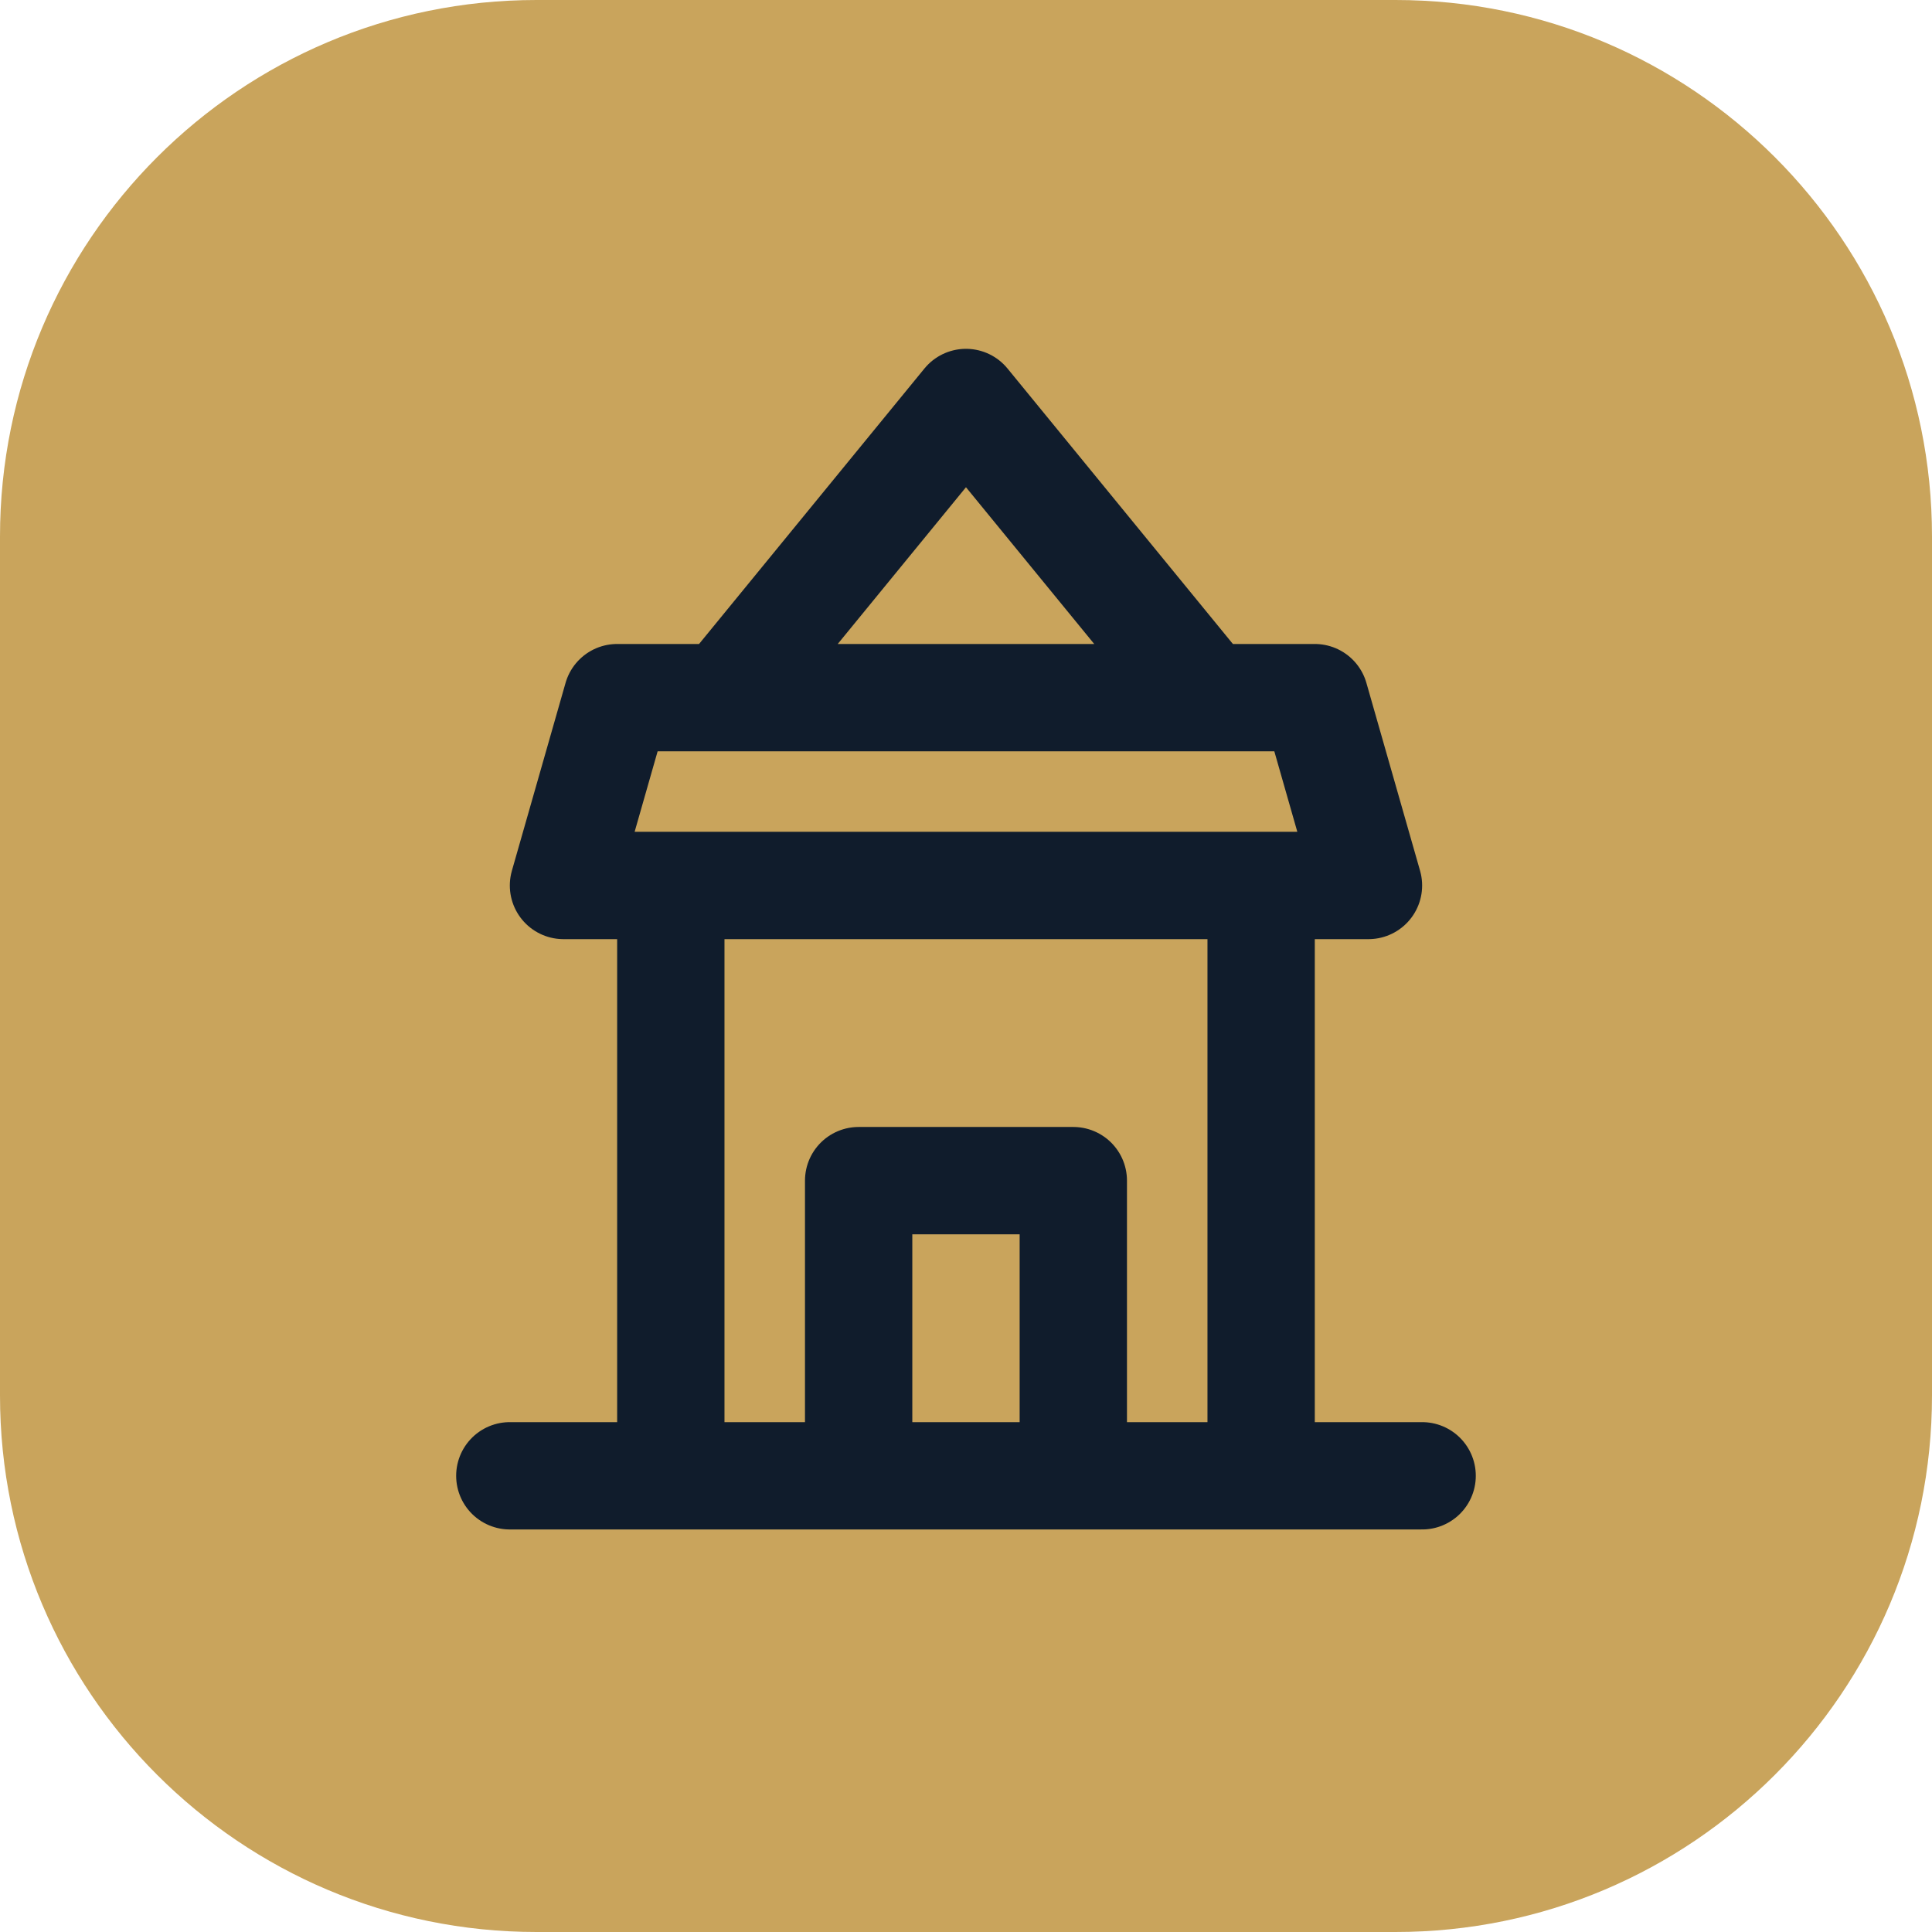
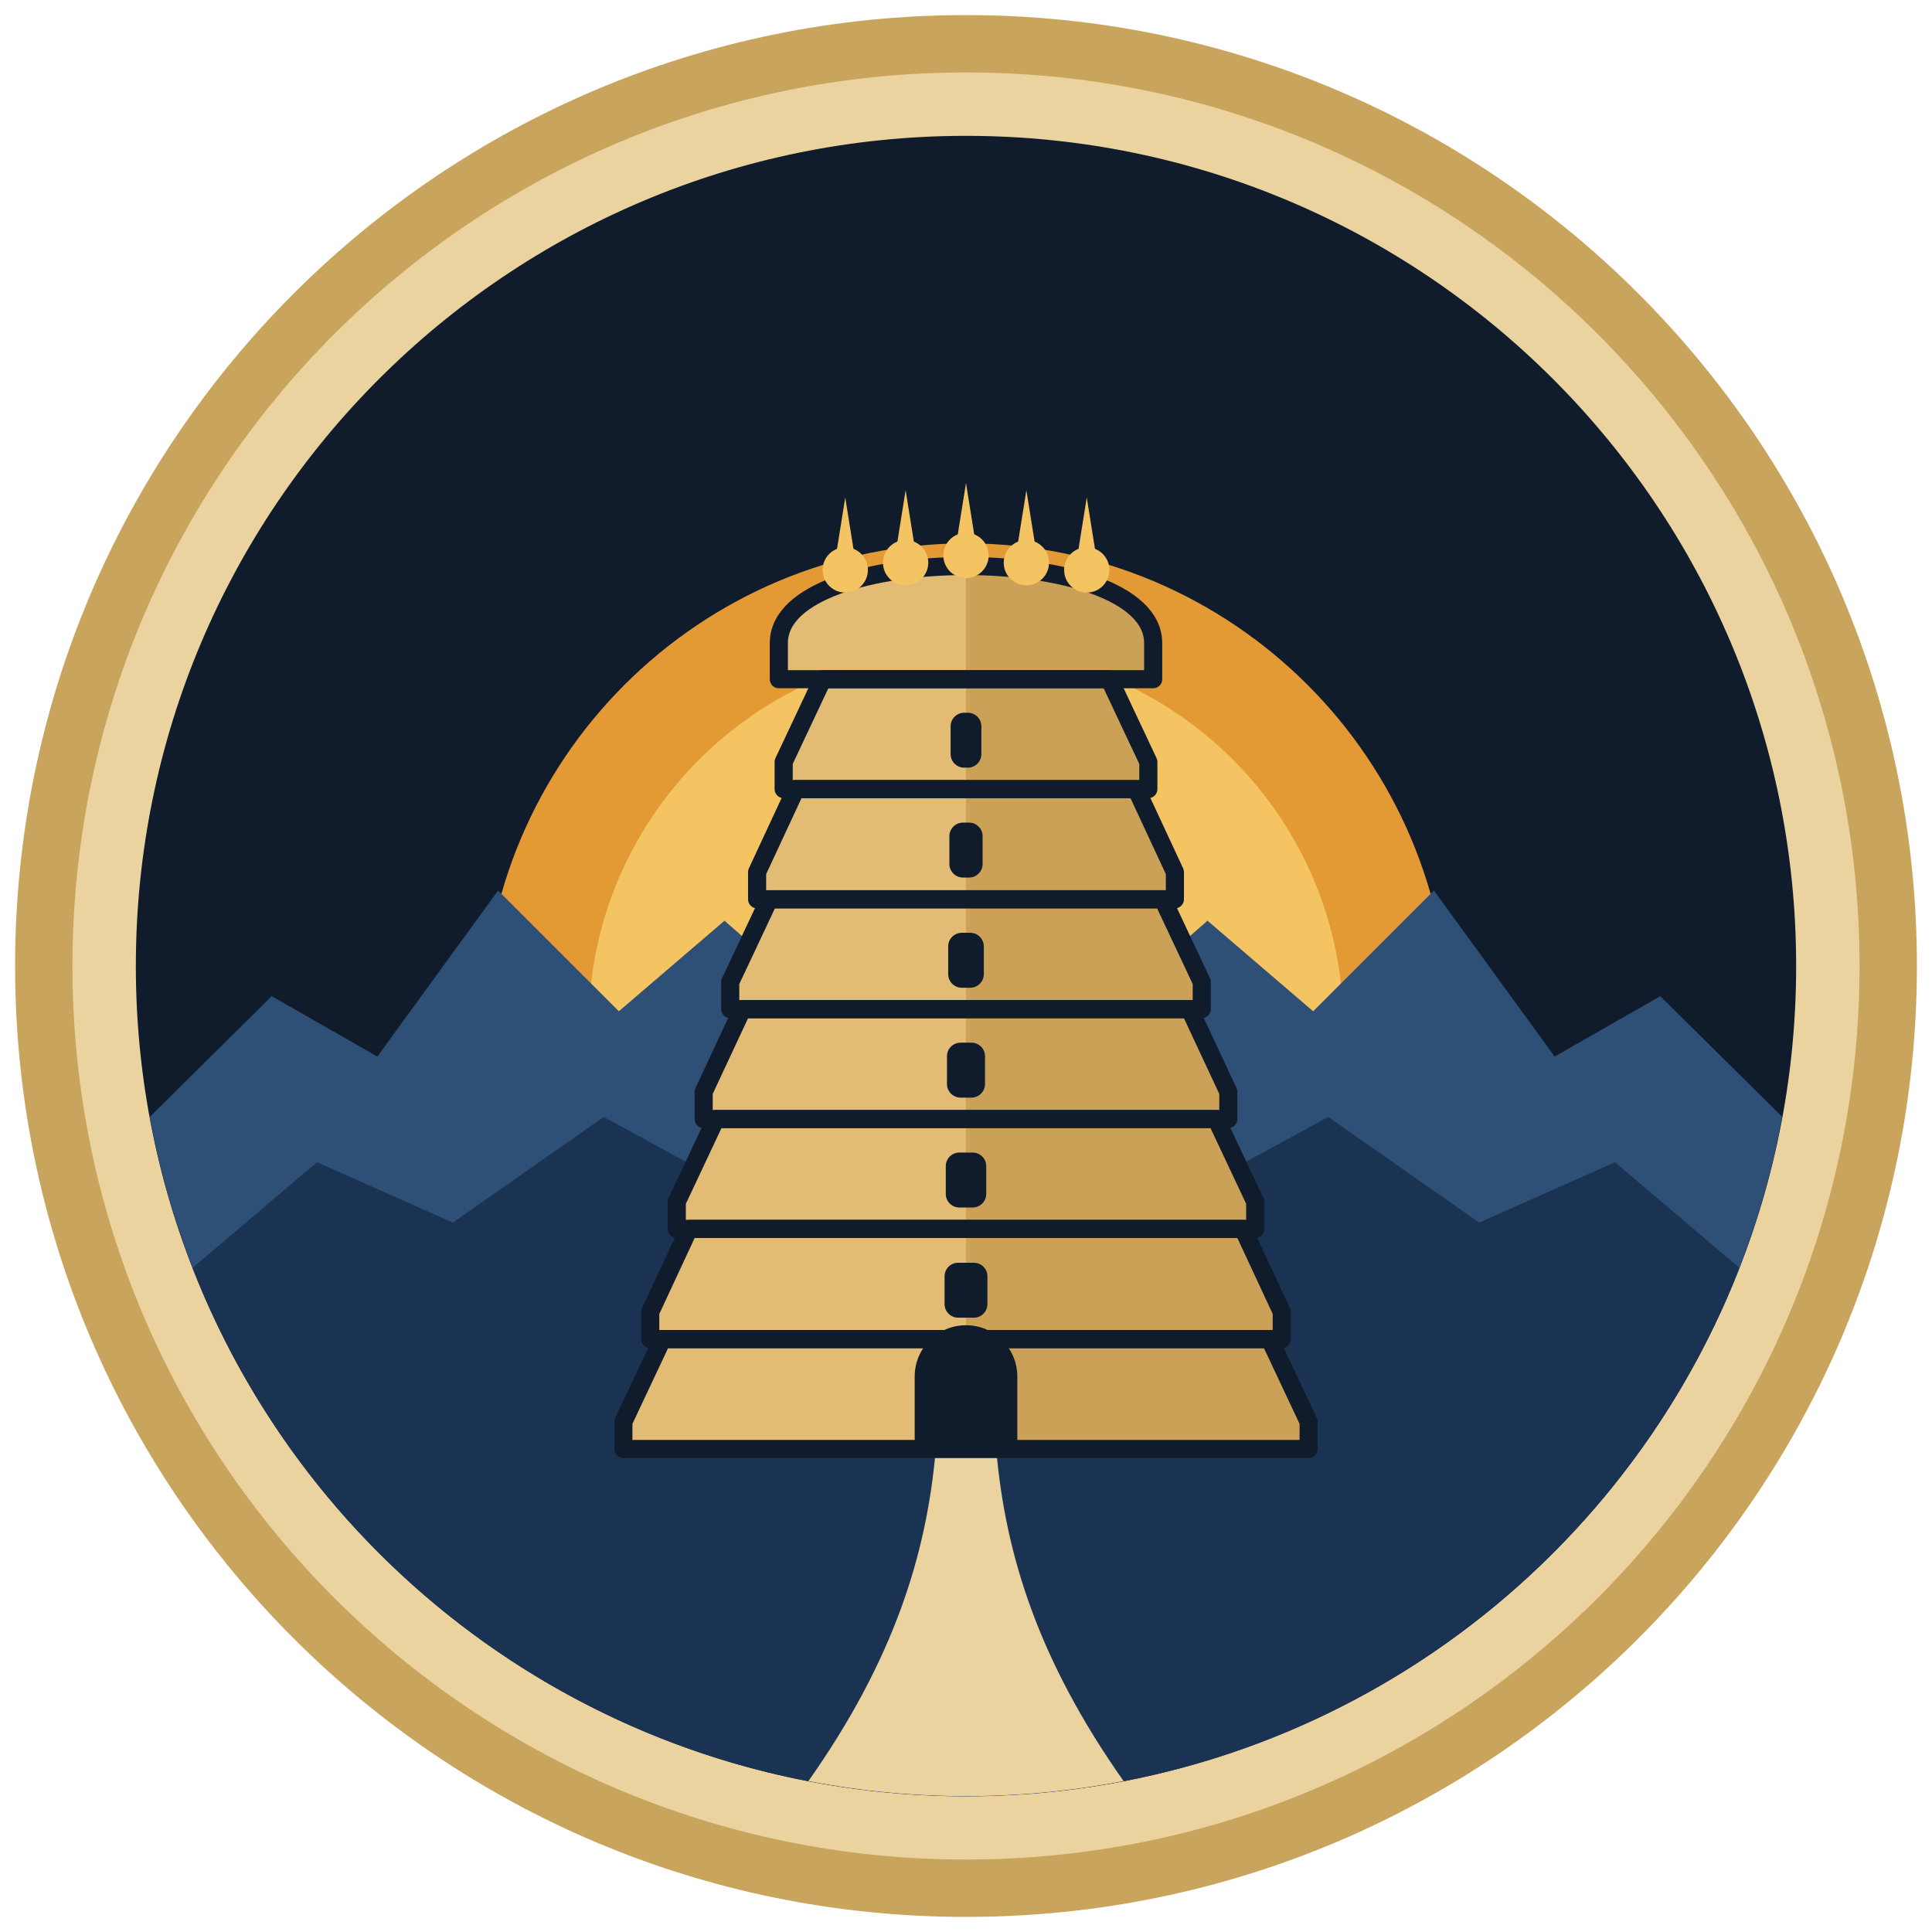
- <svg xmlns="http://www.w3.org/2000/svg" viewBox="0 0 48 48" width="48" height="48" role="img" aria-labelledby="t">
-   <rect width="48" height="48" rx="13.33" fill="#C9A45C" />
-   <g transform="scale(1.3333)" fill="none" stroke="#101C2C" stroke-width="2" stroke-linejoin="round" stroke-linecap="round">
-     <path d="M18 7.5 13.5 13h9zM11.5 13h13l1 3.5h-15zM12.5 16.5v11M23.5 16.5v11M16 27.5v-5.5h4v5.5M9.5 27.5h17" />
+ <svg xmlns="http://www.w3.org/2000/svg" viewBox="0 0 64 64" width="64" height="64" role="img" aria-label="Yatra Travels">
+   <circle cx="32" cy="32" r="31.5" fill="#C9A45C" />
+   <circle cx="32" cy="32" r="29.6" fill="#EBD3A0" />
+   <circle cx="32" cy="32" r="27.5" fill="#101C2C" />
+   <circle cx="32" cy="34" r="16" fill="#E39A35" />
+   <circle cx="32" cy="34" r="12.5" fill="#F4C463" />
+   <path d="M4.96 37 L9 33 L12.5 35 L16.5 29.5 L20.5 33.5 L24 30.5 L28 34 L32 32.5 L36 34 L40 30.5 L43.5 33.5 L47.5 29.5 L51.5 35 L55 33 L59.04 37 A27.5 27.5 0 0 1 4.96 37 Z" fill="#2E5076" />
+   <path d="M6.38 42 L10.5 38.5 L15 40.5 L20 37 L25.5 40 L32 38.5 L38.5 40 L44 37 L49 40.5 L53.5 38.5 L57.62 42 A27.5 27.5 0 0 1 6.38 42 Z" fill="#1B3352" />
+   <path d="M26.78 59 C29.6 55 30.7 51.5 31 48 H33 C33.3 51.5 34.4 55 37.22 59 A27.5 27.5 0 0 1 26.78 59 Z" fill="#EBD3A0" />
+   <g fill="#E2BC74">
+     <path d="M20.65 48 L20.65 47.1 L21.94 44.36 L42.06 44.36 L43.35 47.1 L43.35 48 Z" />
+     <path d="M21.54 44.36 L21.54 43.46 L22.82 40.71 L41.18 40.71 L42.46 43.46 L42.46 44.36 Z" />
+     <path d="M22.42 40.71 L22.42 39.81 L23.71 37.07 L40.29 37.07 L41.58 39.81 L41.58 40.71 Z" />
+     <path d="M23.31 37.07 L23.31 36.17 L24.59 33.43 L39.41 33.43 L40.69 36.17 L40.69 37.07 Z" />
+     <path d="M24.19 33.43 L24.19 32.53 L25.48 29.79 L38.52 29.79 L39.81 32.53 L39.81 33.43 Z" />
+     <path d="M25.08 29.79 L25.08 28.89 L26.36 26.14 L37.64 26.14 L38.92 28.89 L38.92 29.79 Z" />
+     <path d="M25.96 26.14 L25.96 25.24 L27.25 22.5 L36.75 22.5 L38.04 25.24 L38.04 26.14 Z" />
+     <path d="M25.8 22.5 L25.8 21.3 C25.8 17.9 38.2 17.9 38.2 21.3 L38.2 22.5 Z" />
+   </g>
+   <g fill="#B88B41" opacity="0.55">
+     <path d="M32 48 L43.35 48 L43.35 47.1 L42.06 44.36 L32 44.36 Z" />
+     <path d="M32 44.36 L42.46 44.36 L42.46 43.46 L41.18 40.71 L32 40.71 Z" />
+     <path d="M32 40.71 L41.58 40.71 L41.58 39.81 L40.29 37.07 L32 37.07 Z" />
+     <path d="M32 37.07 L40.69 37.07 L40.69 36.17 L39.41 33.43 L32 33.43 Z" />
+     <path d="M32 33.43 L39.81 33.43 L39.81 32.53 L38.52 29.79 L32 29.79 Z" />
+     <path d="M32 29.79 L38.92 29.79 L38.92 28.89 L37.64 26.14 L32 26.14 Z" />
+     <path d="M32 26.14 L38.04 26.14 L38.04 25.24 L36.75 22.5 L32 22.5 Z" />
+     <path d="M32 22.5 L38.2 22.5 L38.2 21.3 C38.2 19.1 35 18.9 32 18.9 Z" />
+   </g>
+   <g fill="none" stroke="#101C2C" stroke-width="0.6" stroke-linejoin="round">
+     <path d="M20.65 48 L20.65 47.1 L21.94 44.36 L42.06 44.36 L43.35 47.1 L43.35 48 Z" />
+     <path d="M21.54 44.36 L21.54 43.46 L22.82 40.71 L41.18 40.71 L42.46 43.46 L42.46 44.36 Z" />
+     <path d="M22.42 40.71 L22.42 39.81 L23.71 37.07 L40.29 37.07 L41.58 39.81 L41.58 40.71 Z" />
+     <path d="M23.31 37.07 L23.31 36.17 L24.59 33.43 L39.41 33.43 L40.69 36.17 L40.69 37.07 Z" />
+     <path d="M24.19 33.43 L24.19 32.53 L25.48 29.79 L38.52 29.79 L39.81 32.53 L39.81 33.43 Z" />
+     <path d="M25.08 29.79 L25.08 28.89 L26.36 26.14 L37.64 26.14 L38.92 28.89 L38.92 29.79 Z" />
+     <path d="M25.96 26.14 L25.96 25.24 L27.25 22.5 L36.75 22.5 L38.04 25.24 L38.04 26.14 Z" />
+     <path d="M25.8 22.5 L25.8 21.3 C25.8 17.9 38.2 17.9 38.2 21.3 L38.2 22.5 Z" />
+   </g>
+   <g fill="#101C2C">
+     <rect x="31.29" y="41.83" width="1.42" height="1.82" rx="0.45" />
+     <rect x="31.33" y="38.18" width="1.34" height="1.82" rx="0.45" />
+     <rect x="31.37" y="34.54" width="1.26" height="1.82" rx="0.45" />
+     <rect x="31.41" y="30.9" width="1.18" height="1.82" rx="0.45" />
+     <rect x="31.45" y="27.25" width="1.1" height="1.82" rx="0.45" />
+     <rect x="31.49" y="23.61" width="1.02" height="1.82" rx="0.45" />
+     <path d="M30.3 48 V45.6 A1.7 1.7 0 0 1 33.7 45.6 V48 Z" />
+   </g>
+   <g fill="#F4C463">
+     <circle cx="28" cy="18.88" r="0.75" />
+     <path d="M27.68 18.48 L28 16.48 L28.32 18.48 Z" />
+     <circle cx="30" cy="18.64" r="0.75" />
+     <path d="M29.68 18.24 L30 16.24 L30.32 18.24 Z" />
+     <circle cx="32" cy="18.4" r="0.75" />
+     <path d="M31.68 18 L32 16 L32.32 18 Z" />
+     <circle cx="34" cy="18.64" r="0.75" />
+     <path d="M33.68 18.24 L34 16.24 L34.32 18.24 Z" />
+     <circle cx="36" cy="18.88" r="0.75" />
+     <path d="M35.68 18.48 L36 16.48 L36.32 18.48 Z" />
  </g>
</svg>
